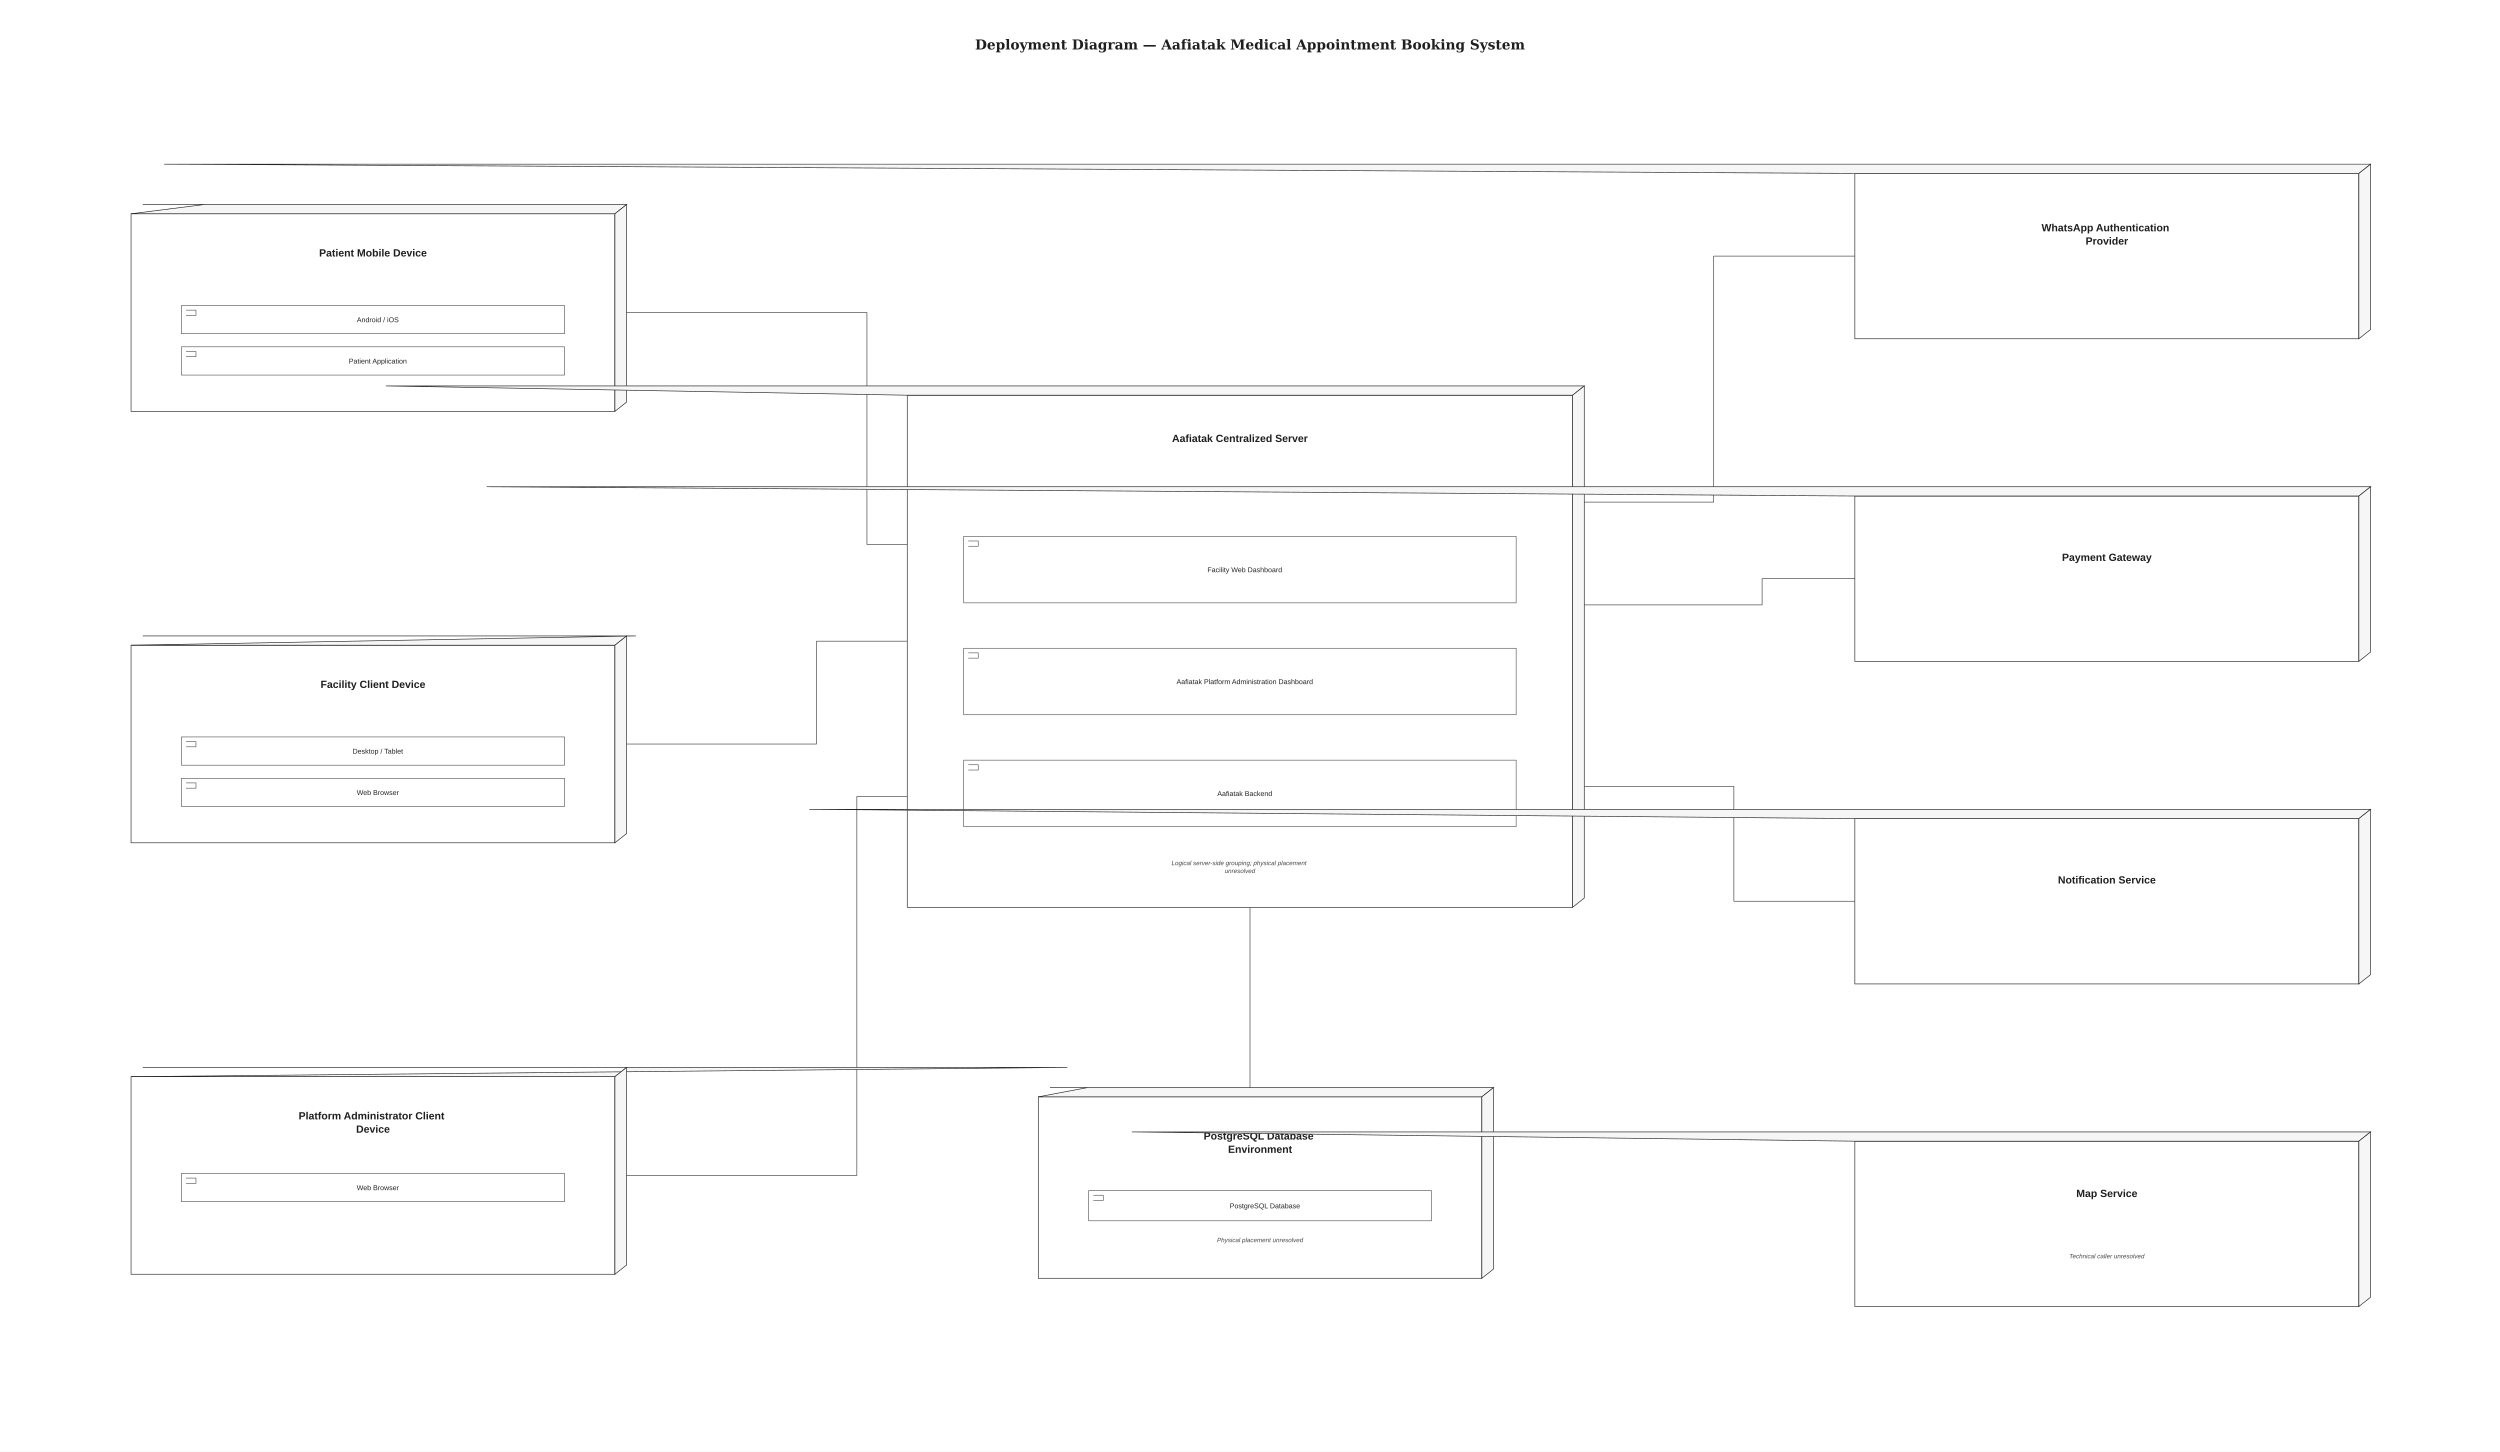
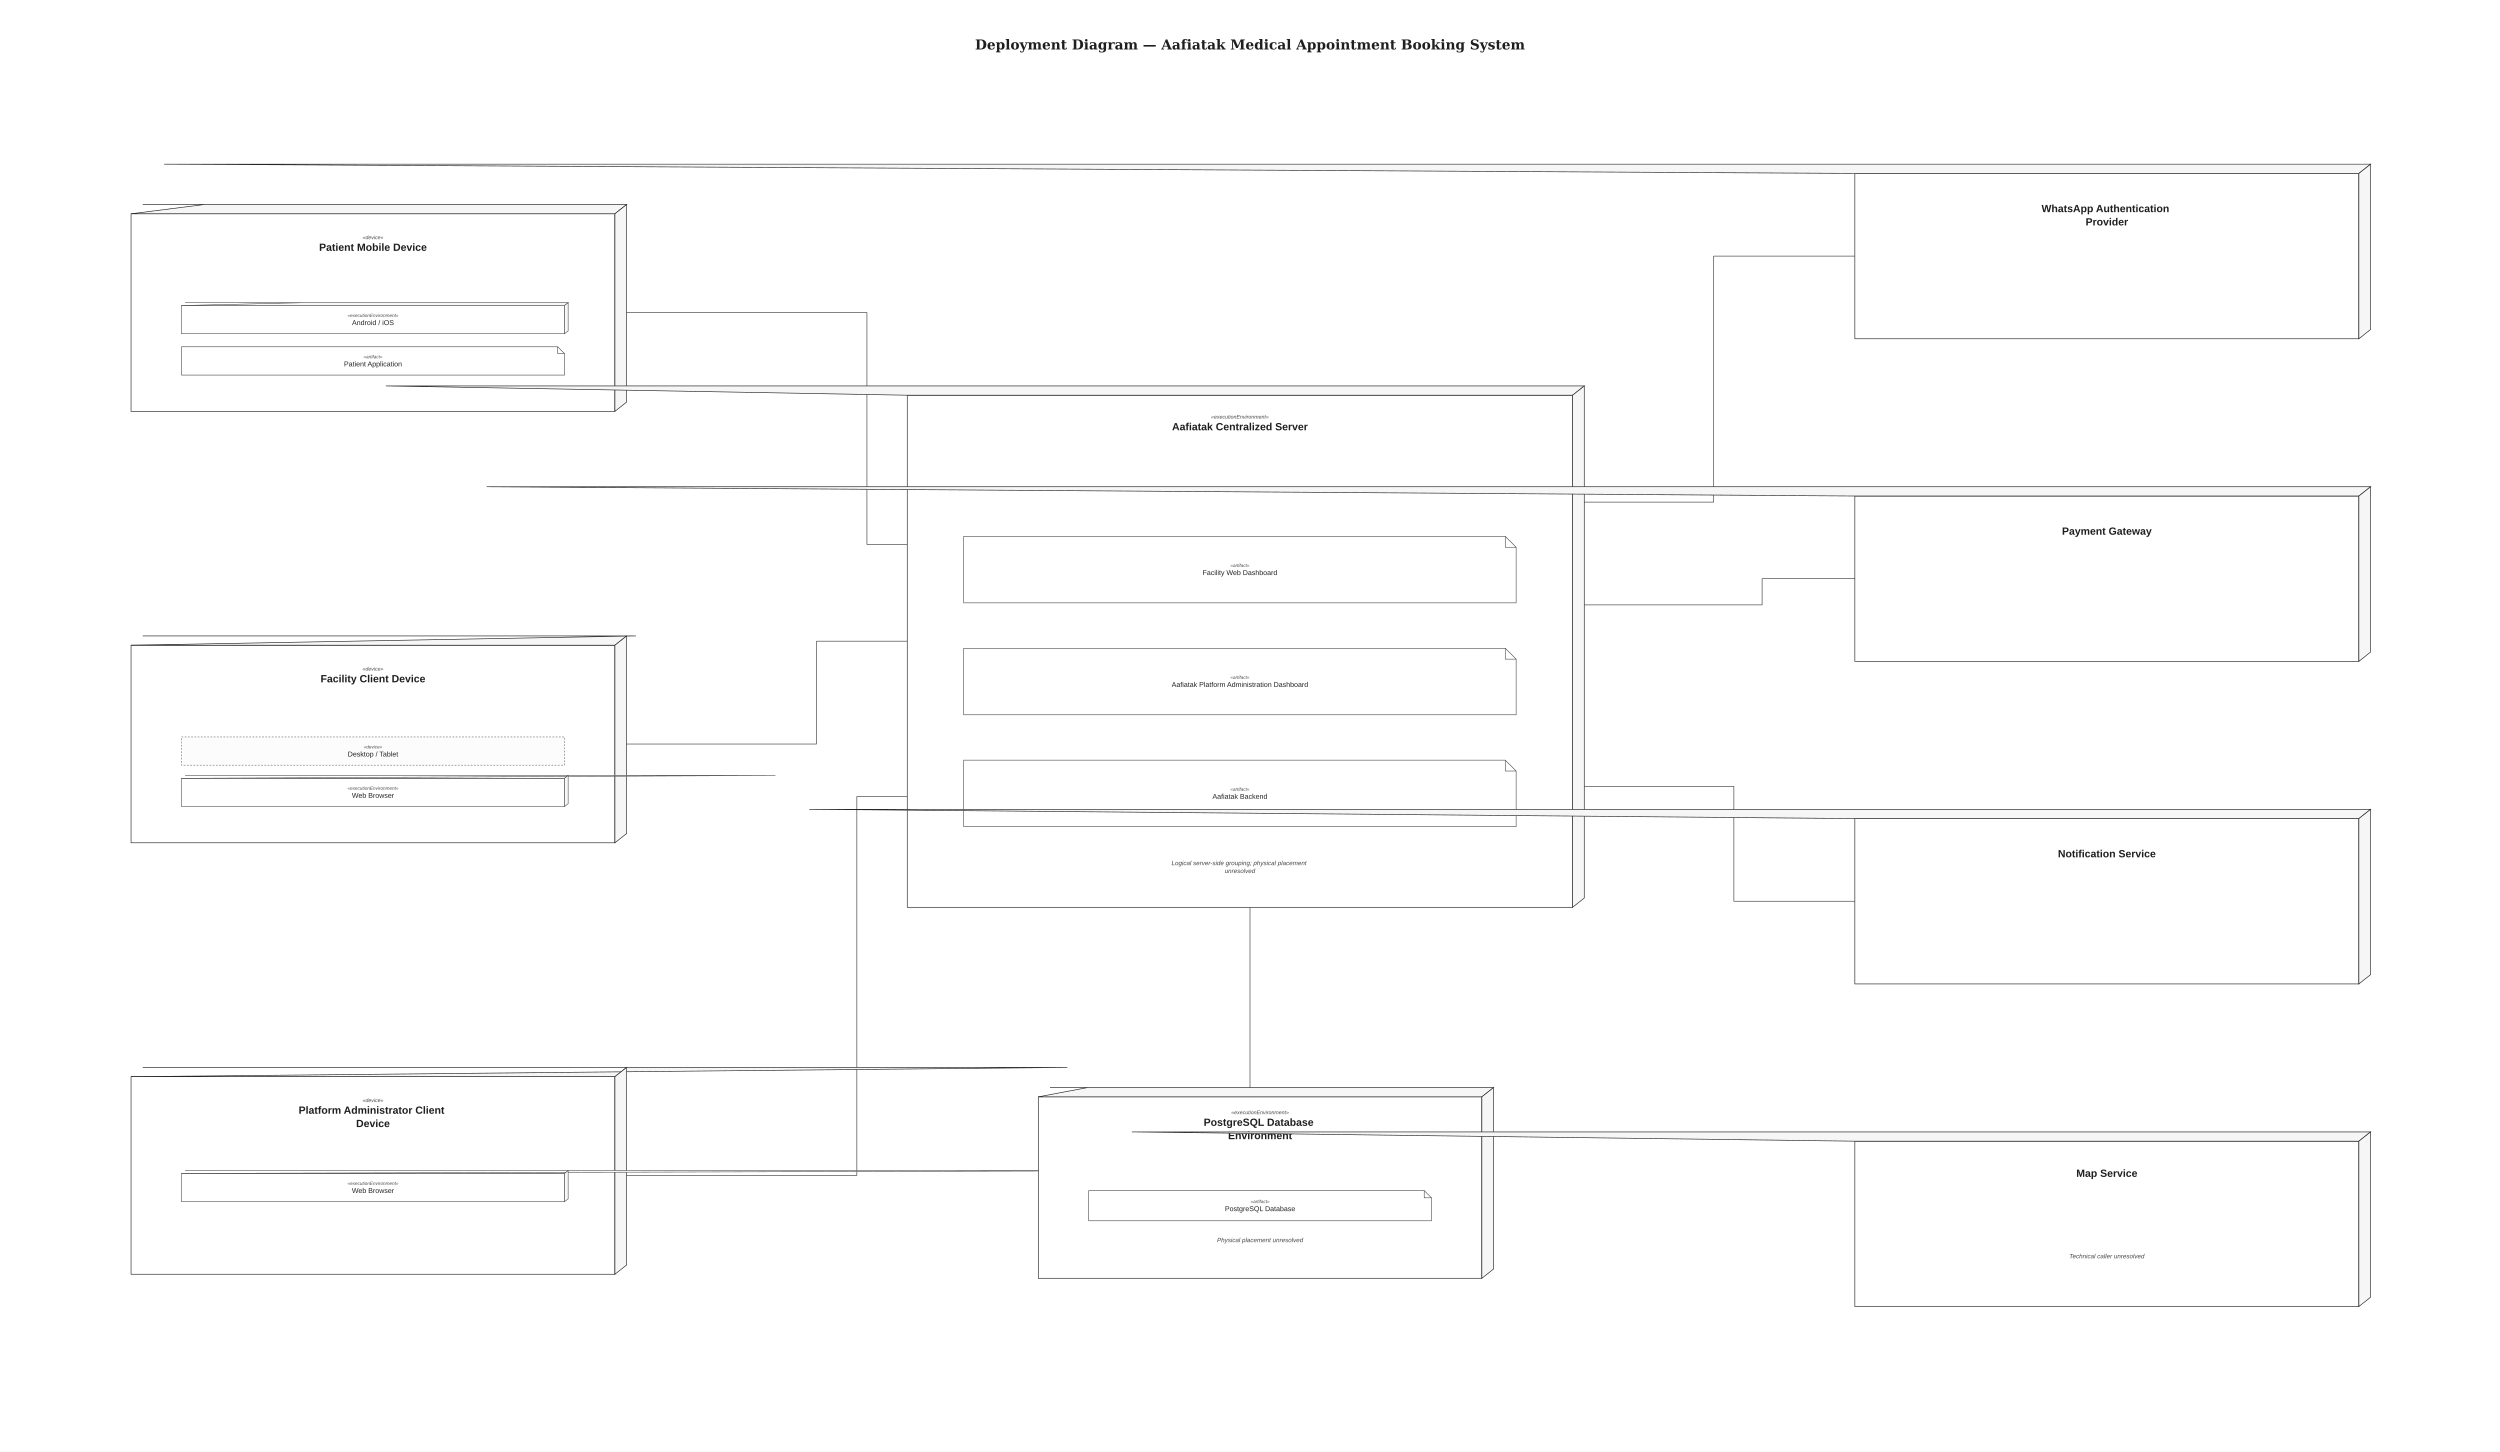
<svg xmlns="http://www.w3.org/2000/svg" width="8192" height="4757" viewBox="0 0 12400 7200" role="img" aria-labelledby="diagram-title diagram-description" data-kind="deployment-diagram" data-diagram-id="DEP-01" data-page-bounds="0.00,0.00,12400.00,7200.00" data-title-bounds="750.00,80.00,10900.00,220.00">
  <defs>
    <style>
      .page { fill:#FFFFFF; }
      .page-heading { font-family:"DejaVu Serif","Times New Roman",serif; font-size:68.0px; font-weight:700; fill:#1F1F1F; }
      .deployment-node-front { fill:#FFFFFF; stroke:#262626; stroke-width:3.2; stroke-linejoin:miter; }
      .deployment-node-top, .deployment-node-side { fill:#F6F6F6; stroke:#262626; stroke-width:3.2; stroke-linejoin:miter; }
      .node-name { font-family:Arial,Helvetica,sans-serif; font-size:52.0px; font-weight:700; fill:#1F1F1F; }
-       .contained-item { fill:#FFFFFF; stroke:#343434; stroke-width:2.6; }
-       .contained-item-marker { fill:none; stroke:#343434; stroke-width:2.6; stroke-linecap:square; stroke-linejoin:miter; }
+       .node-stereotype { font-family:Arial,Helvetica,sans-serif; font-size:26.0px; font-style:italic; fill:#454545; }
+       .execution-environment-front { fill:#FFFFFF; stroke:#3D3D3D; stroke-width:2.6; stroke-linejoin:miter; }
+       .execution-environment-top, .execution-environment-side { fill:#F7F7F7; stroke:#3D3D3D; stroke-width:2.6; stroke-linejoin:miter; }
+       .deployed-artifact { fill:#FFFFFF; stroke:#343434; stroke-width:2.6; stroke-linejoin:miter; }
+       .deployed-artifact-fold { fill:none; stroke:#343434; stroke-width:2.6; stroke-linejoin:miter; }
+       .device-context { fill:#FCFCFC; stroke:#5A5A5A; stroke-width:2.6; stroke-dasharray:9 7; }
+       .contained-stereotype { font-family:Arial,Helvetica,sans-serif; font-size:23.0px; font-style:italic; fill:#4A4A4A; }
      .contained-item-name { font-family:Arial,Helvetica,sans-serif; font-size:35.0px; font-weight:500; fill:#242424; }
      .node-subtitle { font-family:Arial,Helvetica,sans-serif; font-size:31.0px; font-style:italic; fill:#454545; }
      .communication-path { fill:none; stroke:#303030; stroke-width:3.0; stroke-linecap:round; stroke-linejoin:round; }
    </style>
  </defs>
  <rect x="0" y="0" width="12400" height="7200" class="page" />
  <text x="6200.00" y="245.00" class="page-heading" text-anchor="middle">
    <tspan x="6200.00">Deployment Diagram — Aafiatak Medical Appointment Booking System</tspan>
  </text>
  <g aria-label="Communication paths">
    <g id="relation.dep01.communication.patient-mobile-to-server" data-kind="communication-path" data-semantic-id="relation.dep01.communication.patient-mobile-to-server" data-source-id="node.dep01.patient-mobile-device" data-target-id="node.dep01.aafiatak-centralized-server" data-points="3050.00,1550.00 4300.00,1550.00 4300.00,2700.00 4500.00,2700.00" data-arrowheads="none" aria-label="Communication path">
      <polyline points="3050.00,1550.00 4300.00,1550.00 4300.00,2700.00 4500.00,2700.00" class="communication-path" />
    </g>
    <g id="relation.dep01.communication.facility-client-to-server" data-kind="communication-path" data-semantic-id="relation.dep01.communication.facility-client-to-server" data-source-id="node.dep01.facility-client-device" data-target-id="node.dep01.aafiatak-centralized-server" data-points="3050.00,3690.00 4050.00,3690.00 4050.00,3180.00 4500.00,3180.00" data-arrowheads="none" aria-label="Communication path">
      <polyline points="3050.00,3690.00 4050.00,3690.00 4050.00,3180.00 4500.00,3180.00" class="communication-path" />
    </g>
    <g id="relation.dep01.communication.platform-admin-client-to-server" data-kind="communication-path" data-semantic-id="relation.dep01.communication.platform-admin-client-to-server" data-source-id="node.dep01.platform-admin-client-device" data-target-id="node.dep01.aafiatak-centralized-server" data-points="3050.00,5830.00 4250.00,5830.00 4250.00,3950.00 4500.00,3950.00" data-arrowheads="none" aria-label="Communication path">
      <polyline points="3050.00,5830.00 4250.00,5830.00 4250.00,3950.00 4500.00,3950.00" class="communication-path" />
    </g>
    <g id="relation.dep01.communication.server-to-postgresql" data-kind="communication-path" data-semantic-id="relation.dep01.communication.server-to-postgresql" data-source-id="node.dep01.aafiatak-centralized-server" data-target-id="node.dep01.postgresql-environment" data-points="6200.00,4500.00 6200.00,5440.00" data-arrowheads="none" aria-label="Communication path">
      <polyline points="6200.00,4500.00 6200.00,5440.00" class="communication-path" />
    </g>
    <g id="relation.dep01.communication.server-to-whatsapp-auth" data-kind="communication-path" data-semantic-id="relation.dep01.communication.server-to-whatsapp-auth" data-source-id="node.dep01.aafiatak-centralized-server" data-target-id="node.dep01.whatsapp-auth-provider" data-points="7800.00,2490.00 8500.00,2490.00 8500.00,1270.00 9200.00,1270.00" data-arrowheads="none" aria-label="Communication path">
      <polyline points="7800.00,2490.00 8500.00,2490.00 8500.00,1270.00 9200.00,1270.00" class="communication-path" />
    </g>
    <g id="relation.dep01.communication.server-to-payment-gateway" data-kind="communication-path" data-semantic-id="relation.dep01.communication.server-to-payment-gateway" data-source-id="node.dep01.aafiatak-centralized-server" data-target-id="node.dep01.payment-gateway" data-points="7800.00,3000.00 8740.00,3000.00 8740.00,2870.00 9200.00,2870.00" data-arrowheads="none" aria-label="Communication path">
      <polyline points="7800.00,3000.00 8740.00,3000.00 8740.00,2870.00 9200.00,2870.00" class="communication-path" />
    </g>
    <g id="relation.dep01.communication.server-to-notification-service" data-kind="communication-path" data-semantic-id="relation.dep01.communication.server-to-notification-service" data-source-id="node.dep01.aafiatak-centralized-server" data-target-id="node.dep01.notification-service" data-points="7800.00,3900.00 8600.00,3900.00 8600.00,4470.00 9200.00,4470.00" data-arrowheads="none" aria-label="Communication path">
      <polyline points="7800.00,3900.00 8600.00,3900.00 8600.00,4470.00 9200.00,4470.00" class="communication-path" />
    </g>
  </g>
  <g aria-label="UML deployment nodes">
-     <g id="node.dep01.patient-mobile-device" data-kind="deployment-node" data-semantic-id="node.dep01.patient-mobile-device" data-node-name="Patient Mobile Device" data-node-symbol="uml-deployment-node-3d" data-bounds="650.00,1060.00,2400.00,980.00" data-shape-bounds="650.00,1014.00,2458.00,1026.00" data-name-bounds="870.00,1220.00,1960.00,150.00" data-node-kind="device" aria-label="Patient Mobile Device">
+     <g id="node.dep01.patient-mobile-device" data-kind="deployment-node" data-semantic-id="node.dep01.patient-mobile-device" data-node-name="Patient Mobile Device" data-node-symbol="uml-deployment-node-3d" data-node-stereotype="device" data-bounds="650.00,1060.00,2400.00,980.00" data-shape-bounds="650.00,1014.00,2458.00,1026.00" data-name-bounds="870.00,1160.00,1960.00,230.00" data-node-kind="device" aria-label="Patient Mobile Device">
      <path d="M 650.00 1060.00 H 3050.00 V 2040.00 H 650.00 Z" class="deployment-node-front" />
      <path d="M 650.00 1060.00 H 3050.00 L 3108.00 1014.00 H 708.00 1014.00 Z" class="deployment-node-top" />
      <path d="M 3050.00 1060.00 L 3108.00 1014.00 V 1994.00 L 3050.00 2040.00 Z" class="deployment-node-side" />
-       <text x="1850.00" y="1272.00" class="node-name" text-anchor="middle">
+       <text x="1850.00" y="1186.00" class="node-stereotype" text-anchor="middle">
+         <tspan x="1850.00">«device»</tspan>
+       </text>
+       <text x="1850.00" y="1244.00" class="node-name" text-anchor="middle">
        <tspan x="1850.00">Patient Mobile Device</tspan>
      </text>
-       <g id="node.dep01.patient-mobile-device-contained-1" data-kind="deployed-item" data-owner-node="node.dep01.patient-mobile-device" data-item-name="Android / iOS" data-bounds="900.00,1515.00,1900.00,140.00" aria-label="Deployed item Android / iOS">
-         <rect x="900.00" y="1515.00" width="1900.00" height="140.00" class="contained-item" />
-         <path d="M 924.00 1538.00 H 972.00 V 1564.00 H 924.00" class="contained-item-marker" />
-         <text x="1874.00" y="1598.00" class="contained-item-name" text-anchor="middle">
-           <tspan x="1874.00">Android / iOS</tspan>
-         </text>
-       </g>
-       <g id="node.dep01.patient-mobile-device-contained-2" data-kind="deployed-item" data-owner-node="node.dep01.patient-mobile-device" data-item-name="Patient Application" data-bounds="900.00,1720.00,1900.00,140.00" aria-label="Deployed item Patient Application">
-         <rect x="900.00" y="1720.00" width="1900.00" height="140.00" class="contained-item" />
-         <path d="M 924.00 1743.00 H 972.00 V 1769.00 H 924.00" class="contained-item-marker" />
-         <text x="1874.00" y="1803.00" class="contained-item-name" text-anchor="middle">
-           <tspan x="1874.00">Patient Application</tspan>
-         </text>
-       </g>
-     </g>
-     <g id="node.dep01.facility-client-device" data-kind="deployment-node" data-semantic-id="node.dep01.facility-client-device" data-node-name="Facility Client Device" data-node-symbol="uml-deployment-node-3d" data-bounds="650.00,3200.00,2400.00,980.00" data-shape-bounds="650.00,3154.00,2458.00,1026.00" data-name-bounds="870.00,3360.00,1960.00,150.00" data-node-kind="device" aria-label="Facility Client Device">
+       <g id="node.dep01.patient-mobile-device-contained-1" data-kind="execution-environment" data-owner-node="node.dep01.patient-mobile-device" data-item-name="Android / iOS" data-uml-kind="executionEnvironment" data-stereotype="executionEnvironment" data-bounds="900.00,1515.00,1900.00,140.00" aria-label="executionEnvironment Android / iOS">
+         <path d="M 900.00 1515.00 H 2800.00 V 1655.00 H 900.00 Z" class="execution-environment-front" />
+         <path d="M 900.00 1515.00 H 2800.00 L 2818.00 1501.00 H 918.00 1501.00 Z" class="execution-environment-top" />
+         <path d="M 2800.00 1515.00 L 2818.00 1501.00 V 1641.00 L 2800.00 1655.00 Z" class="execution-environment-side" />
+         <text x="1850.00" y="1572.00" class="contained-stereotype" text-anchor="middle">
+           <tspan x="1850.00">«executionEnvironment»</tspan>
+         </text>
+         <text x="1850.00" y="1612.00" class="contained-item-name" text-anchor="middle">
+           <tspan x="1850.00">Android / iOS</tspan>
+         </text>
+       </g>
+       <g id="node.dep01.patient-mobile-device-contained-2" data-kind="deployed-artifact" data-owner-node="node.dep01.patient-mobile-device" data-item-name="Patient Application" data-uml-kind="artifact" data-stereotype="artifact" data-bounds="900.00,1720.00,1900.00,140.00" aria-label="artifact Patient Application">
+         <path d="M 900.00 1720.00 H 2766.40 L 2800.00 1753.60 V 1860.00 H 900.00 Z" class="deployed-artifact" />
+         <path d="M 2766.40 1720.00 V 1753.60 H 2800.00" class="deployed-artifact-fold" />
+         <text x="1850.00" y="1777.00" class="contained-stereotype" text-anchor="middle">
+           <tspan x="1850.00">«artifact»</tspan>
+         </text>
+         <text x="1850.00" y="1817.00" class="contained-item-name" text-anchor="middle">
+           <tspan x="1850.00">Patient Application</tspan>
+         </text>
+       </g>
+     </g>
+     <g id="node.dep01.facility-client-device" data-kind="deployment-node" data-semantic-id="node.dep01.facility-client-device" data-node-name="Facility Client Device" data-node-symbol="uml-deployment-node-3d" data-node-stereotype="device" data-bounds="650.00,3200.00,2400.00,980.00" data-shape-bounds="650.00,3154.00,2458.00,1026.00" data-name-bounds="870.00,3300.00,1960.00,230.00" data-node-kind="device" aria-label="Facility Client Device">
      <path d="M 650.00 3200.00 H 3050.00 V 4180.00 H 650.00 Z" class="deployment-node-front" />
      <path d="M 650.00 3200.00 H 3050.00 L 3108.00 3154.00 H 708.00 3154.00 Z" class="deployment-node-top" />
      <path d="M 3050.00 3200.00 L 3108.00 3154.00 V 4134.00 L 3050.00 4180.00 Z" class="deployment-node-side" />
-       <text x="1850.00" y="3412.00" class="node-name" text-anchor="middle">
+       <text x="1850.00" y="3326.00" class="node-stereotype" text-anchor="middle">
+         <tspan x="1850.00">«device»</tspan>
+       </text>
+       <text x="1850.00" y="3384.00" class="node-name" text-anchor="middle">
        <tspan x="1850.00">Facility Client Device</tspan>
      </text>
-       <g id="node.dep01.facility-client-device-contained-1" data-kind="deployed-item" data-owner-node="node.dep01.facility-client-device" data-item-name="Desktop / Tablet" data-bounds="900.00,3655.00,1900.00,140.00" aria-label="Deployed item Desktop / Tablet">
-         <rect x="900.00" y="3655.00" width="1900.00" height="140.00" class="contained-item" />
-         <path d="M 924.00 3678.00 H 972.00 V 3704.00 H 924.00" class="contained-item-marker" />
-         <text x="1874.00" y="3738.00" class="contained-item-name" text-anchor="middle">
-           <tspan x="1874.00">Desktop / Tablet</tspan>
-         </text>
-       </g>
-       <g id="node.dep01.facility-client-device-contained-2" data-kind="deployed-item" data-owner-node="node.dep01.facility-client-device" data-item-name="Web Browser" data-bounds="900.00,3860.00,1900.00,140.00" aria-label="Deployed item Web Browser">
-         <rect x="900.00" y="3860.00" width="1900.00" height="140.00" class="contained-item" />
-         <path d="M 924.00 3883.00 H 972.00 V 3909.00 H 924.00" class="contained-item-marker" />
-         <text x="1874.00" y="3943.00" class="contained-item-name" text-anchor="middle">
-           <tspan x="1874.00">Web Browser</tspan>
-         </text>
-       </g>
-     </g>
-     <g id="node.dep01.platform-admin-client-device" data-kind="deployment-node" data-semantic-id="node.dep01.platform-admin-client-device" data-node-name="Platform Administrator Client Device" data-node-symbol="uml-deployment-node-3d" data-bounds="650.00,5340.00,2400.00,980.00" data-shape-bounds="650.00,5294.00,2458.00,1026.00" data-name-bounds="835.00,5500.00,2030.00,150.00" data-node-kind="device" aria-label="Platform Administrator Client Device">
+       <g id="node.dep01.facility-client-device-contained-1" data-kind="device-context" data-owner-node="node.dep01.facility-client-device" data-item-name="Desktop / Tablet" data-uml-kind="device-context" data-stereotype="device" data-bounds="900.00,3655.00,1900.00,140.00" aria-label="device-context Desktop / Tablet">
+         <rect x="900.00" y="3655.00" width="1900.00" height="140.00" class="device-context" />
+         <text x="1850.00" y="3712.00" class="contained-stereotype" text-anchor="middle">
+           <tspan x="1850.00">«device»</tspan>
+         </text>
+         <text x="1850.00" y="3752.00" class="contained-item-name" text-anchor="middle">
+           <tspan x="1850.00">Desktop / Tablet</tspan>
+         </text>
+       </g>
+       <g id="node.dep01.facility-client-device-contained-2" data-kind="execution-environment" data-owner-node="node.dep01.facility-client-device" data-item-name="Web Browser" data-uml-kind="executionEnvironment" data-stereotype="executionEnvironment" data-bounds="900.00,3860.00,1900.00,140.00" aria-label="executionEnvironment Web Browser">
+         <path d="M 900.00 3860.00 H 2800.00 V 4000.00 H 900.00 Z" class="execution-environment-front" />
+         <path d="M 900.00 3860.00 H 2800.00 L 2818.00 3846.00 H 918.00 3846.00 Z" class="execution-environment-top" />
+         <path d="M 2800.00 3860.00 L 2818.00 3846.00 V 3986.00 L 2800.00 4000.00 Z" class="execution-environment-side" />
+         <text x="1850.00" y="3917.00" class="contained-stereotype" text-anchor="middle">
+           <tspan x="1850.00">«executionEnvironment»</tspan>
+         </text>
+         <text x="1850.00" y="3957.00" class="contained-item-name" text-anchor="middle">
+           <tspan x="1850.00">Web Browser</tspan>
+         </text>
+       </g>
+     </g>
+     <g id="node.dep01.platform-admin-client-device" data-kind="deployment-node" data-semantic-id="node.dep01.platform-admin-client-device" data-node-name="Platform Administrator Client Device" data-node-symbol="uml-deployment-node-3d" data-node-stereotype="device" data-bounds="650.00,5340.00,2400.00,980.00" data-shape-bounds="650.00,5294.00,2458.00,1026.00" data-name-bounds="835.00,5440.00,2030.00,270.00" data-node-kind="device" aria-label="Platform Administrator Client Device">
      <path d="M 650.00 5340.00 H 3050.00 V 6320.00 H 650.00 Z" class="deployment-node-front" />
      <path d="M 650.00 5340.00 H 3050.00 L 3108.00 5294.00 H 708.00 5294.00 Z" class="deployment-node-top" />
      <path d="M 3050.00 5340.00 L 3108.00 5294.00 V 6274.00 L 3050.00 6320.00 Z" class="deployment-node-side" />
-       <text x="1850.00" y="5552.00" class="node-name" text-anchor="middle">
+       <text x="1850.00" y="5466.00" class="node-stereotype" text-anchor="middle">
+         <tspan x="1850.00">«device»</tspan>
+       </text>
+       <text x="1850.00" y="5524.00" class="node-name" text-anchor="middle">
        <tspan x="1850.00">Platform Administrator Client</tspan>
        <tspan x="1850.00" dy="66.00">Device</tspan>
      </text>
-       <g id="node.dep01.platform-admin-client-device-contained-1" data-kind="deployed-item" data-owner-node="node.dep01.platform-admin-client-device" data-item-name="Web Browser" data-bounds="900.00,5820.00,1900.00,140.00" aria-label="Deployed item Web Browser">
-         <rect x="900.00" y="5820.00" width="1900.00" height="140.00" class="contained-item" />
-         <path d="M 924.00 5843.00 H 972.00 V 5869.00 H 924.00" class="contained-item-marker" />
-         <text x="1874.00" y="5903.00" class="contained-item-name" text-anchor="middle">
-           <tspan x="1874.00">Web Browser</tspan>
-         </text>
-       </g>
-     </g>
-     <g id="node.dep01.aafiatak-centralized-server" data-kind="deployment-node" data-semantic-id="node.dep01.aafiatak-centralized-server" data-node-name="Aafiatak Centralized Server" data-node-symbol="uml-deployment-node-3d" data-bounds="4500.00,1960.00,3300.00,2540.00" data-shape-bounds="4500.00,1914.00,3358.00,2586.00" data-name-bounds="4740.00,2140.00,2820.00,150.00" data-node-kind="logical-server-node" aria-label="Aafiatak Centralized Server">
+       <g id="node.dep01.platform-admin-client-device-contained-1" data-kind="execution-environment" data-owner-node="node.dep01.platform-admin-client-device" data-item-name="Web Browser" data-uml-kind="executionEnvironment" data-stereotype="executionEnvironment" data-bounds="900.00,5820.00,1900.00,140.00" aria-label="executionEnvironment Web Browser">
+         <path d="M 900.00 5820.00 H 2800.00 V 5960.00 H 900.00 Z" class="execution-environment-front" />
+         <path d="M 900.00 5820.00 H 2800.00 L 2818.00 5806.00 H 918.00 5806.00 Z" class="execution-environment-top" />
+         <path d="M 2800.00 5820.00 L 2818.00 5806.00 V 5946.00 L 2800.00 5960.00 Z" class="execution-environment-side" />
+         <text x="1850.00" y="5877.00" class="contained-stereotype" text-anchor="middle">
+           <tspan x="1850.00">«executionEnvironment»</tspan>
+         </text>
+         <text x="1850.00" y="5917.00" class="contained-item-name" text-anchor="middle">
+           <tspan x="1850.00">Web Browser</tspan>
+         </text>
+       </g>
+     </g>
+     <g id="node.dep01.aafiatak-centralized-server" data-kind="deployment-node" data-semantic-id="node.dep01.aafiatak-centralized-server" data-node-name="Aafiatak Centralized Server" data-node-symbol="uml-deployment-node-3d" data-node-stereotype="executionEnvironment" data-bounds="4500.00,1960.00,3300.00,2540.00" data-shape-bounds="4500.00,1914.00,3358.00,2586.00" data-name-bounds="4740.00,2050.00,2820.00,250.00" data-node-kind="logical-server-node" aria-label="Aafiatak Centralized Server">
      <path d="M 4500.00 1960.00 H 7800.00 V 4500.00 H 4500.00 Z" class="deployment-node-front" />
      <path d="M 4500.00 1960.00 H 7800.00 L 7858.00 1914.00 H 4558.00 1914.00 Z" class="deployment-node-top" />
      <path d="M 7800.00 1960.00 L 7858.00 1914.00 V 4454.00 L 7800.00 4500.00 Z" class="deployment-node-side" />
-       <text x="6150.00" y="2192.00" class="node-name" text-anchor="middle">
+       <text x="6150.00" y="2076.00" class="node-stereotype" text-anchor="middle">
+         <tspan x="6150.00">«executionEnvironment»</tspan>
+       </text>
+       <text x="6150.00" y="2134.00" class="node-name" text-anchor="middle">
        <tspan x="6150.00">Aafiatak Centralized Server</tspan>
      </text>
-       <g id="node.dep01.aafiatak-centralized-server-contained-1" data-kind="deployed-item" data-owner-node="node.dep01.aafiatak-centralized-server" data-item-name="Facility Web Dashboard" data-bounds="4780.00,2660.00,2740.00,330.00" aria-label="Deployed item Facility Web Dashboard">
-         <rect x="4780.00" y="2660.00" width="2740.00" height="330.00" class="contained-item" />
-         <path d="M 4804.00 2683.00 H 4852.00 V 2709.00 H 4804.00" class="contained-item-marker" />
-         <text x="6174.00" y="2838.00" class="contained-item-name" text-anchor="middle">
-           <tspan x="6174.00">Facility Web Dashboard</tspan>
-         </text>
-       </g>
-       <g id="node.dep01.aafiatak-centralized-server-contained-2" data-kind="deployed-item" data-owner-node="node.dep01.aafiatak-centralized-server" data-item-name="Aafiatak Platform Administration Dashboard" data-bounds="4780.00,3215.00,2740.00,330.00" aria-label="Deployed item Aafiatak Platform Administration Dashboard">
-         <rect x="4780.00" y="3215.00" width="2740.00" height="330.00" class="contained-item" />
-         <path d="M 4804.00 3238.00 H 4852.00 V 3264.00 H 4804.00" class="contained-item-marker" />
-         <text x="6174.00" y="3393.00" class="contained-item-name" text-anchor="middle">
-           <tspan x="6174.00">Aafiatak Platform Administration Dashboard</tspan>
-         </text>
-       </g>
-       <g id="node.dep01.aafiatak-centralized-server-contained-3" data-kind="deployed-item" data-owner-node="node.dep01.aafiatak-centralized-server" data-item-name="Aafiatak Backend" data-bounds="4780.00,3770.00,2740.00,330.00" aria-label="Deployed item Aafiatak Backend">
-         <rect x="4780.00" y="3770.00" width="2740.00" height="330.00" class="contained-item" />
-         <path d="M 4804.00 3793.00 H 4852.00 V 3819.00 H 4804.00" class="contained-item-marker" />
-         <text x="6174.00" y="3948.00" class="contained-item-name" text-anchor="middle">
-           <tspan x="6174.00">Aafiatak Backend</tspan>
+       <g id="node.dep01.aafiatak-centralized-server-contained-1" data-kind="deployed-artifact" data-owner-node="node.dep01.aafiatak-centralized-server" data-item-name="Facility Web Dashboard" data-uml-kind="artifact" data-stereotype="artifact" data-bounds="4780.00,2660.00,2740.00,330.00" aria-label="artifact Facility Web Dashboard">
+         <path d="M 4780.00 2660.00 H 7466.00 L 7520.00 2714.00 V 2990.00 H 4780.00 Z" class="deployed-artifact" />
+         <path d="M 7466.00 2660.00 V 2714.00 H 7520.00" class="deployed-artifact-fold" />
+         <text x="6150.00" y="2812.00" class="contained-stereotype" text-anchor="middle">
+           <tspan x="6150.00">«artifact»</tspan>
+         </text>
+         <text x="6150.00" y="2852.00" class="contained-item-name" text-anchor="middle">
+           <tspan x="6150.00">Facility Web Dashboard</tspan>
+         </text>
+       </g>
+       <g id="node.dep01.aafiatak-centralized-server-contained-2" data-kind="deployed-artifact" data-owner-node="node.dep01.aafiatak-centralized-server" data-item-name="Aafiatak Platform Administration Dashboard" data-uml-kind="artifact" data-stereotype="artifact" data-bounds="4780.00,3215.00,2740.00,330.00" aria-label="artifact Aafiatak Platform Administration Dashboard">
+         <path d="M 4780.00 3215.00 H 7466.00 L 7520.00 3269.00 V 3545.00 H 4780.00 Z" class="deployed-artifact" />
+         <path d="M 7466.00 3215.00 V 3269.00 H 7520.00" class="deployed-artifact-fold" />
+         <text x="6150.00" y="3367.00" class="contained-stereotype" text-anchor="middle">
+           <tspan x="6150.00">«artifact»</tspan>
+         </text>
+         <text x="6150.00" y="3407.00" class="contained-item-name" text-anchor="middle">
+           <tspan x="6150.00">Aafiatak Platform Administration Dashboard</tspan>
+         </text>
+       </g>
+       <g id="node.dep01.aafiatak-centralized-server-contained-3" data-kind="deployed-artifact" data-owner-node="node.dep01.aafiatak-centralized-server" data-item-name="Aafiatak Backend" data-uml-kind="artifact" data-stereotype="artifact" data-bounds="4780.00,3770.00,2740.00,330.00" aria-label="artifact Aafiatak Backend">
+         <path d="M 4780.00 3770.00 H 7466.00 L 7520.00 3824.00 V 4100.00 H 4780.00 Z" class="deployed-artifact" />
+         <path d="M 7466.00 3770.00 V 3824.00 H 7520.00" class="deployed-artifact-fold" />
+         <text x="6150.00" y="3922.00" class="contained-stereotype" text-anchor="middle">
+           <tspan x="6150.00">«artifact»</tspan>
+         </text>
+         <text x="6150.00" y="3962.00" class="contained-item-name" text-anchor="middle">
+           <tspan x="6150.00">Aafiatak Backend</tspan>
        </text>
      </g>
      <g data-kind="node-subtitle" data-owner-node="node.dep01.aafiatak-centralized-server" data-bounds="4780.00,4260.00,2740.00,100.00">
        <text x="6150.00" y="4291.00" class="node-subtitle" text-anchor="middle">
          <tspan x="6150.00">Logical server-side grouping; physical placement</tspan>
          <tspan x="6150.00" dy="39.00">unresolved</tspan>
        </text>
      </g>
    </g>
-     <g id="node.dep01.postgresql-environment" data-kind="deployment-node" data-semantic-id="node.dep01.postgresql-environment" data-node-name="PostgreSQL Database Environment" data-node-symbol="uml-deployment-node-3d" data-bounds="5150.00,5440.00,2200.00,900.00" data-shape-bounds="5150.00,5394.00,2258.00,946.00" data-name-bounds="5350.00,5600.00,1800.00,140.00" data-node-kind="logical-execution-environment" aria-label="PostgreSQL Database Environment">
+     <g id="node.dep01.postgresql-environment" data-kind="deployment-node" data-semantic-id="node.dep01.postgresql-environment" data-node-name="PostgreSQL Database Environment" data-node-symbol="uml-deployment-node-3d" data-node-stereotype="executionEnvironment" data-bounds="5150.00,5440.00,2200.00,900.00" data-shape-bounds="5150.00,5394.00,2258.00,946.00" data-name-bounds="5350.00,5500.00,1800.00,260.00" data-node-kind="logical-execution-environment" aria-label="PostgreSQL Database Environment">
      <path d="M 5150.00 5440.00 H 7350.00 V 6340.00 H 5150.00 Z" class="deployment-node-front" />
      <path d="M 5150.00 5440.00 H 7350.00 L 7408.00 5394.00 H 5208.00 5394.00 Z" class="deployment-node-top" />
      <path d="M 7350.00 5440.00 L 7408.00 5394.00 V 6294.00 L 7350.00 6340.00 Z" class="deployment-node-side" />
-       <text x="6250.00" y="5652.00" class="node-name" text-anchor="middle">
+       <text x="6250.00" y="5526.00" class="node-stereotype" text-anchor="middle">
+         <tspan x="6250.00">«executionEnvironment»</tspan>
+       </text>
+       <text x="6250.00" y="5584.00" class="node-name" text-anchor="middle">
        <tspan x="6250.00">PostgreSQL Database</tspan>
        <tspan x="6250.00" dy="66.00">Environment</tspan>
      </text>
-       <g id="node.dep01.postgresql-environment-contained-1" data-kind="deployed-item" data-owner-node="node.dep01.postgresql-environment" data-item-name="PostgreSQL Database" data-bounds="5400.00,5905.00,1700.00,150.00" aria-label="Deployed item PostgreSQL Database">
-         <rect x="5400.00" y="5905.00" width="1700.00" height="150.00" class="contained-item" />
-         <path d="M 5424.00 5928.00 H 5472.00 V 5954.00 H 5424.00" class="contained-item-marker" />
-         <text x="6274.00" y="5993.00" class="contained-item-name" text-anchor="middle">
-           <tspan x="6274.00">PostgreSQL Database</tspan>
+       <g id="node.dep01.postgresql-environment-contained-1" data-kind="deployed-artifact" data-owner-node="node.dep01.postgresql-environment" data-item-name="PostgreSQL Database" data-uml-kind="artifact" data-stereotype="artifact" data-bounds="5400.00,5905.00,1700.00,150.00" aria-label="artifact PostgreSQL Database">
+         <path d="M 5400.00 5905.00 H 7064.00 L 7100.00 5941.00 V 6055.00 H 5400.00 Z" class="deployed-artifact" />
+         <path d="M 7064.00 5905.00 V 5941.00 H 7100.00" class="deployed-artifact-fold" />
+         <text x="6250.00" y="5967.00" class="contained-stereotype" text-anchor="middle">
+           <tspan x="6250.00">«artifact»</tspan>
+         </text>
+         <text x="6250.00" y="6007.00" class="contained-item-name" text-anchor="middle">
+           <tspan x="6250.00">PostgreSQL Database</tspan>
        </text>
      </g>
      <g data-kind="node-subtitle" data-owner-node="node.dep01.postgresql-environment" data-bounds="5400.00,6130.00,1700.00,80.00">
        <text x="6250.00" y="6161.00" class="node-subtitle" text-anchor="middle">
          <tspan x="6250.00">Physical placement unresolved</tspan>
        </text>
      </g>
    </g>
-     <g id="node.dep01.whatsapp-auth-provider" data-kind="deployment-node" data-semantic-id="node.dep01.whatsapp-auth-provider" data-node-name="WhatsApp Authentication Provider" data-node-symbol="uml-deployment-node-3d" data-bounds="9200.00,860.00,2500.00,820.00" data-shape-bounds="9200.00,814.00,2558.00,866.00" data-name-bounds="9410.00,1095.00,2080.00,145.00" data-node-kind="external-service-node" aria-label="WhatsApp Authentication Provider">
+     <g id="node.dep01.whatsapp-auth-provider" data-kind="deployment-node" data-semantic-id="node.dep01.whatsapp-auth-provider" data-node-name="WhatsApp Authentication Provider" data-node-symbol="uml-deployment-node-3d" data-node-stereotype="" data-bounds="9200.00,860.00,2500.00,820.00" data-shape-bounds="9200.00,814.00,2558.00,866.00" data-name-bounds="9410.00,1000.00,2080.00,260.00" data-node-kind="external-service-node" aria-label="WhatsApp Authentication Provider">
      <path d="M 9200.00 860.00 H 11700.00 V 1680.00 H 9200.00 Z" class="deployment-node-front" />
      <path d="M 9200.00 860.00 H 11700.00 L 11758.00 814.00 H 9258.00 814.00 Z" class="deployment-node-top" />
      <path d="M 11700.00 860.00 L 11758.00 814.00 V 1634.00 L 11700.00 1680.00 Z" class="deployment-node-side" />
-       <text x="10450.00" y="1147.00" class="node-name" text-anchor="middle">
+       <text x="10450.00" y="1052.00" class="node-name" text-anchor="middle">
        <tspan x="10450.00">WhatsApp Authentication</tspan>
        <tspan x="10450.00" dy="66.00">Provider</tspan>
      </text>
    </g>
-     <g id="node.dep01.payment-gateway" data-kind="deployment-node" data-semantic-id="node.dep01.payment-gateway" data-node-name="Payment Gateway" data-node-symbol="uml-deployment-node-3d" data-bounds="9200.00,2460.00,2500.00,820.00" data-shape-bounds="9200.00,2414.00,2558.00,866.00" data-name-bounds="9410.00,2730.00,2080.00,145.00" data-node-kind="external-service-node" aria-label="Payment Gateway">
+     <g id="node.dep01.payment-gateway" data-kind="deployment-node" data-semantic-id="node.dep01.payment-gateway" data-node-name="Payment Gateway" data-node-symbol="uml-deployment-node-3d" data-node-stereotype="" data-bounds="9200.00,2460.00,2500.00,820.00" data-shape-bounds="9200.00,2414.00,2558.00,866.00" data-name-bounds="9410.00,2600.00,2080.00,180.00" data-node-kind="external-service-node" aria-label="Payment Gateway">
      <path d="M 9200.00 2460.00 H 11700.00 V 3280.00 H 9200.00 Z" class="deployment-node-front" />
      <path d="M 9200.00 2460.00 H 11700.00 L 11758.00 2414.00 H 9258.00 2414.00 Z" class="deployment-node-top" />
      <path d="M 11700.00 2460.00 L 11758.00 2414.00 V 3234.00 L 11700.00 3280.00 Z" class="deployment-node-side" />
-       <text x="10450.00" y="2782.00" class="node-name" text-anchor="middle">
+       <text x="10450.00" y="2652.00" class="node-name" text-anchor="middle">
        <tspan x="10450.00">Payment Gateway</tspan>
      </text>
    </g>
-     <g id="node.dep01.notification-service" data-kind="deployment-node" data-semantic-id="node.dep01.notification-service" data-node-name="Notification Service" data-node-symbol="uml-deployment-node-3d" data-bounds="9200.00,4060.00,2500.00,820.00" data-shape-bounds="9200.00,4014.00,2558.00,866.00" data-name-bounds="9410.00,4330.00,2080.00,145.00" data-node-kind="external-service-node" aria-label="Notification Service">
+     <g id="node.dep01.notification-service" data-kind="deployment-node" data-semantic-id="node.dep01.notification-service" data-node-name="Notification Service" data-node-symbol="uml-deployment-node-3d" data-node-stereotype="" data-bounds="9200.00,4060.00,2500.00,820.00" data-shape-bounds="9200.00,4014.00,2558.00,866.00" data-name-bounds="9410.00,4200.00,2080.00,180.00" data-node-kind="external-service-node" aria-label="Notification Service">
      <path d="M 9200.00 4060.00 H 11700.00 V 4880.00 H 9200.00 Z" class="deployment-node-front" />
      <path d="M 9200.00 4060.00 H 11700.00 L 11758.00 4014.00 H 9258.00 4014.00 Z" class="deployment-node-top" />
      <path d="M 11700.00 4060.00 L 11758.00 4014.00 V 4834.00 L 11700.00 4880.00 Z" class="deployment-node-side" />
-       <text x="10450.00" y="4382.00" class="node-name" text-anchor="middle">
+       <text x="10450.00" y="4252.00" class="node-name" text-anchor="middle">
        <tspan x="10450.00">Notification Service</tspan>
      </text>
    </g>
-     <g id="node.dep01.map-service" data-kind="deployment-node" data-semantic-id="node.dep01.map-service" data-node-name="Map Service" data-node-symbol="uml-deployment-node-3d" data-bounds="9200.00,5660.00,2500.00,820.00" data-shape-bounds="9200.00,5614.00,2558.00,866.00" data-name-bounds="9410.00,5885.00,2080.00,145.00" data-node-kind="external-service-node" aria-label="Map Service">
+     <g id="node.dep01.map-service" data-kind="deployment-node" data-semantic-id="node.dep01.map-service" data-node-name="Map Service" data-node-symbol="uml-deployment-node-3d" data-node-stereotype="" data-bounds="9200.00,5660.00,2500.00,820.00" data-shape-bounds="9200.00,5614.00,2558.00,866.00" data-name-bounds="9410.00,5785.00,2080.00,180.00" data-node-kind="external-service-node" aria-label="Map Service">
      <path d="M 9200.00 5660.00 H 11700.00 V 6480.00 H 9200.00 Z" class="deployment-node-front" />
      <path d="M 9200.00 5660.00 H 11700.00 L 11758.00 5614.00 H 9258.00 5614.00 Z" class="deployment-node-top" />
      <path d="M 11700.00 5660.00 L 11758.00 5614.00 V 6434.00 L 11700.00 6480.00 Z" class="deployment-node-side" />
-       <text x="10450.00" y="5937.00" class="node-name" text-anchor="middle">
+       <text x="10450.00" y="5837.00" class="node-name" text-anchor="middle">
        <tspan x="10450.00">Map Service</tspan>
      </text>
      <g data-kind="node-subtitle" data-owner-node="node.dep01.map-service" data-bounds="9410.00,6210.00,2080.00,80.00">
        <text x="10450.00" y="6241.00" class="node-subtitle" text-anchor="middle">
          <tspan x="10450.00">Technical caller unresolved</tspan>
        </text>
      </g>
    </g>
  </g>
</svg>
